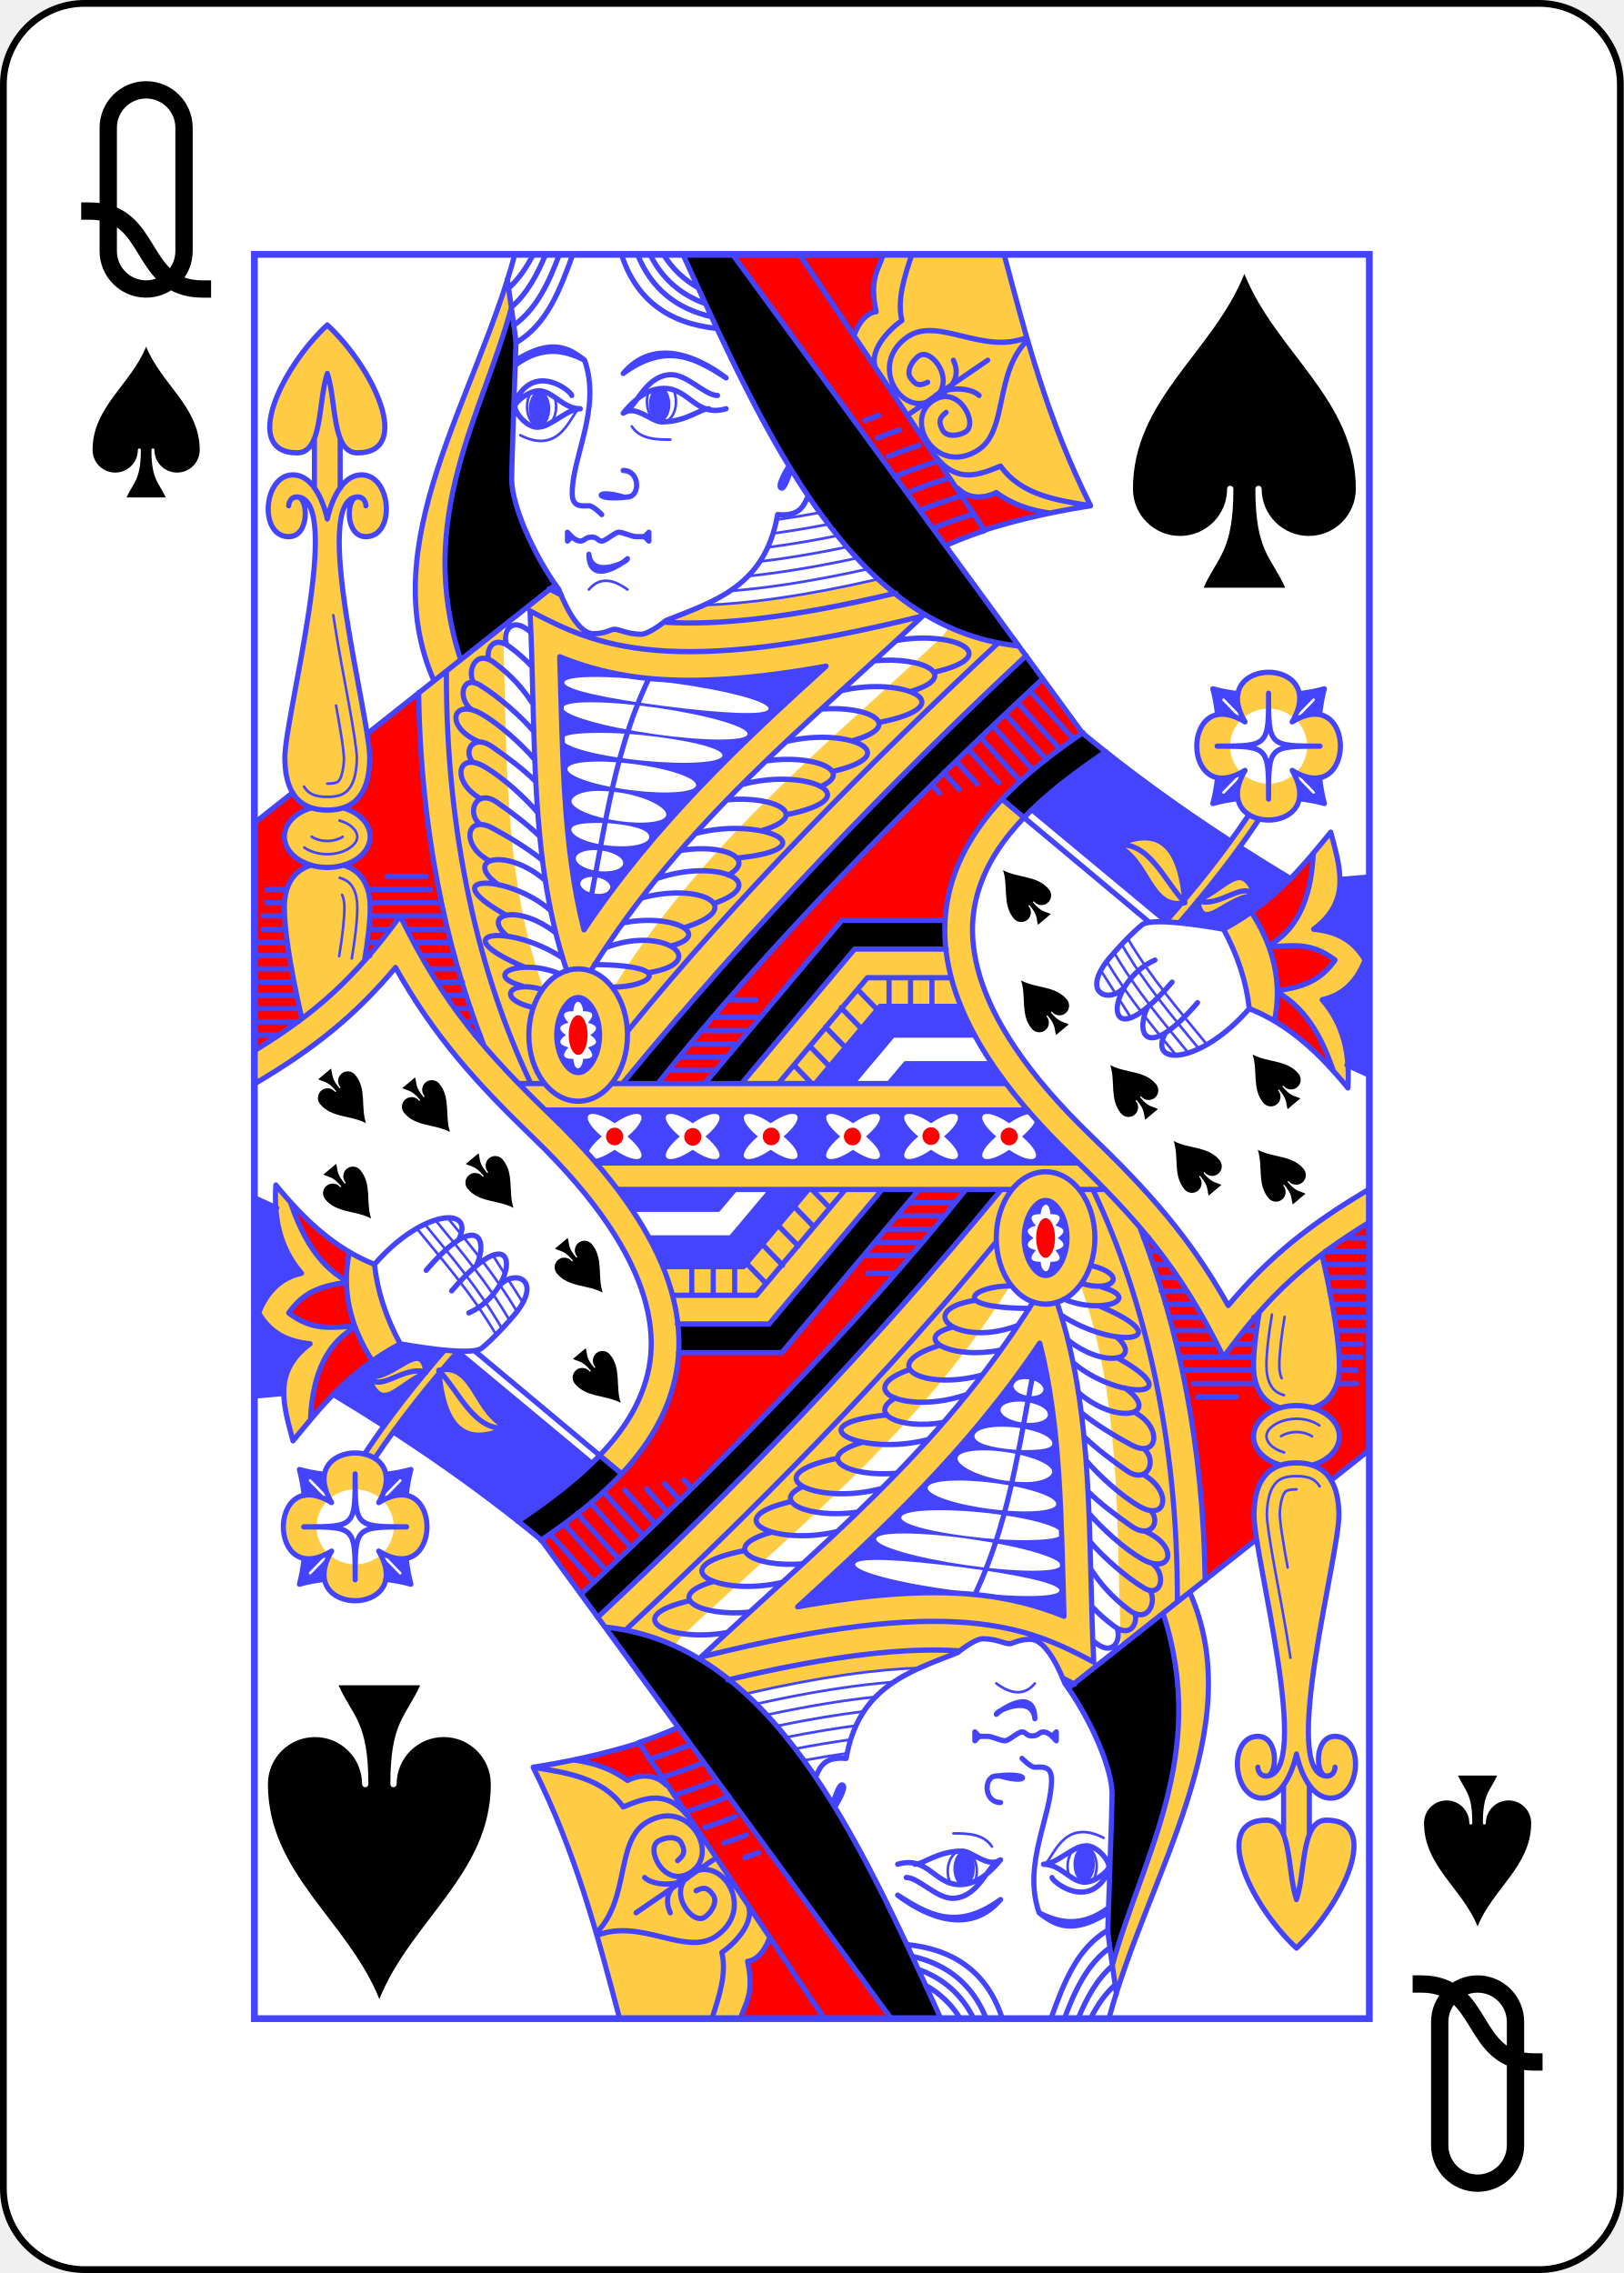
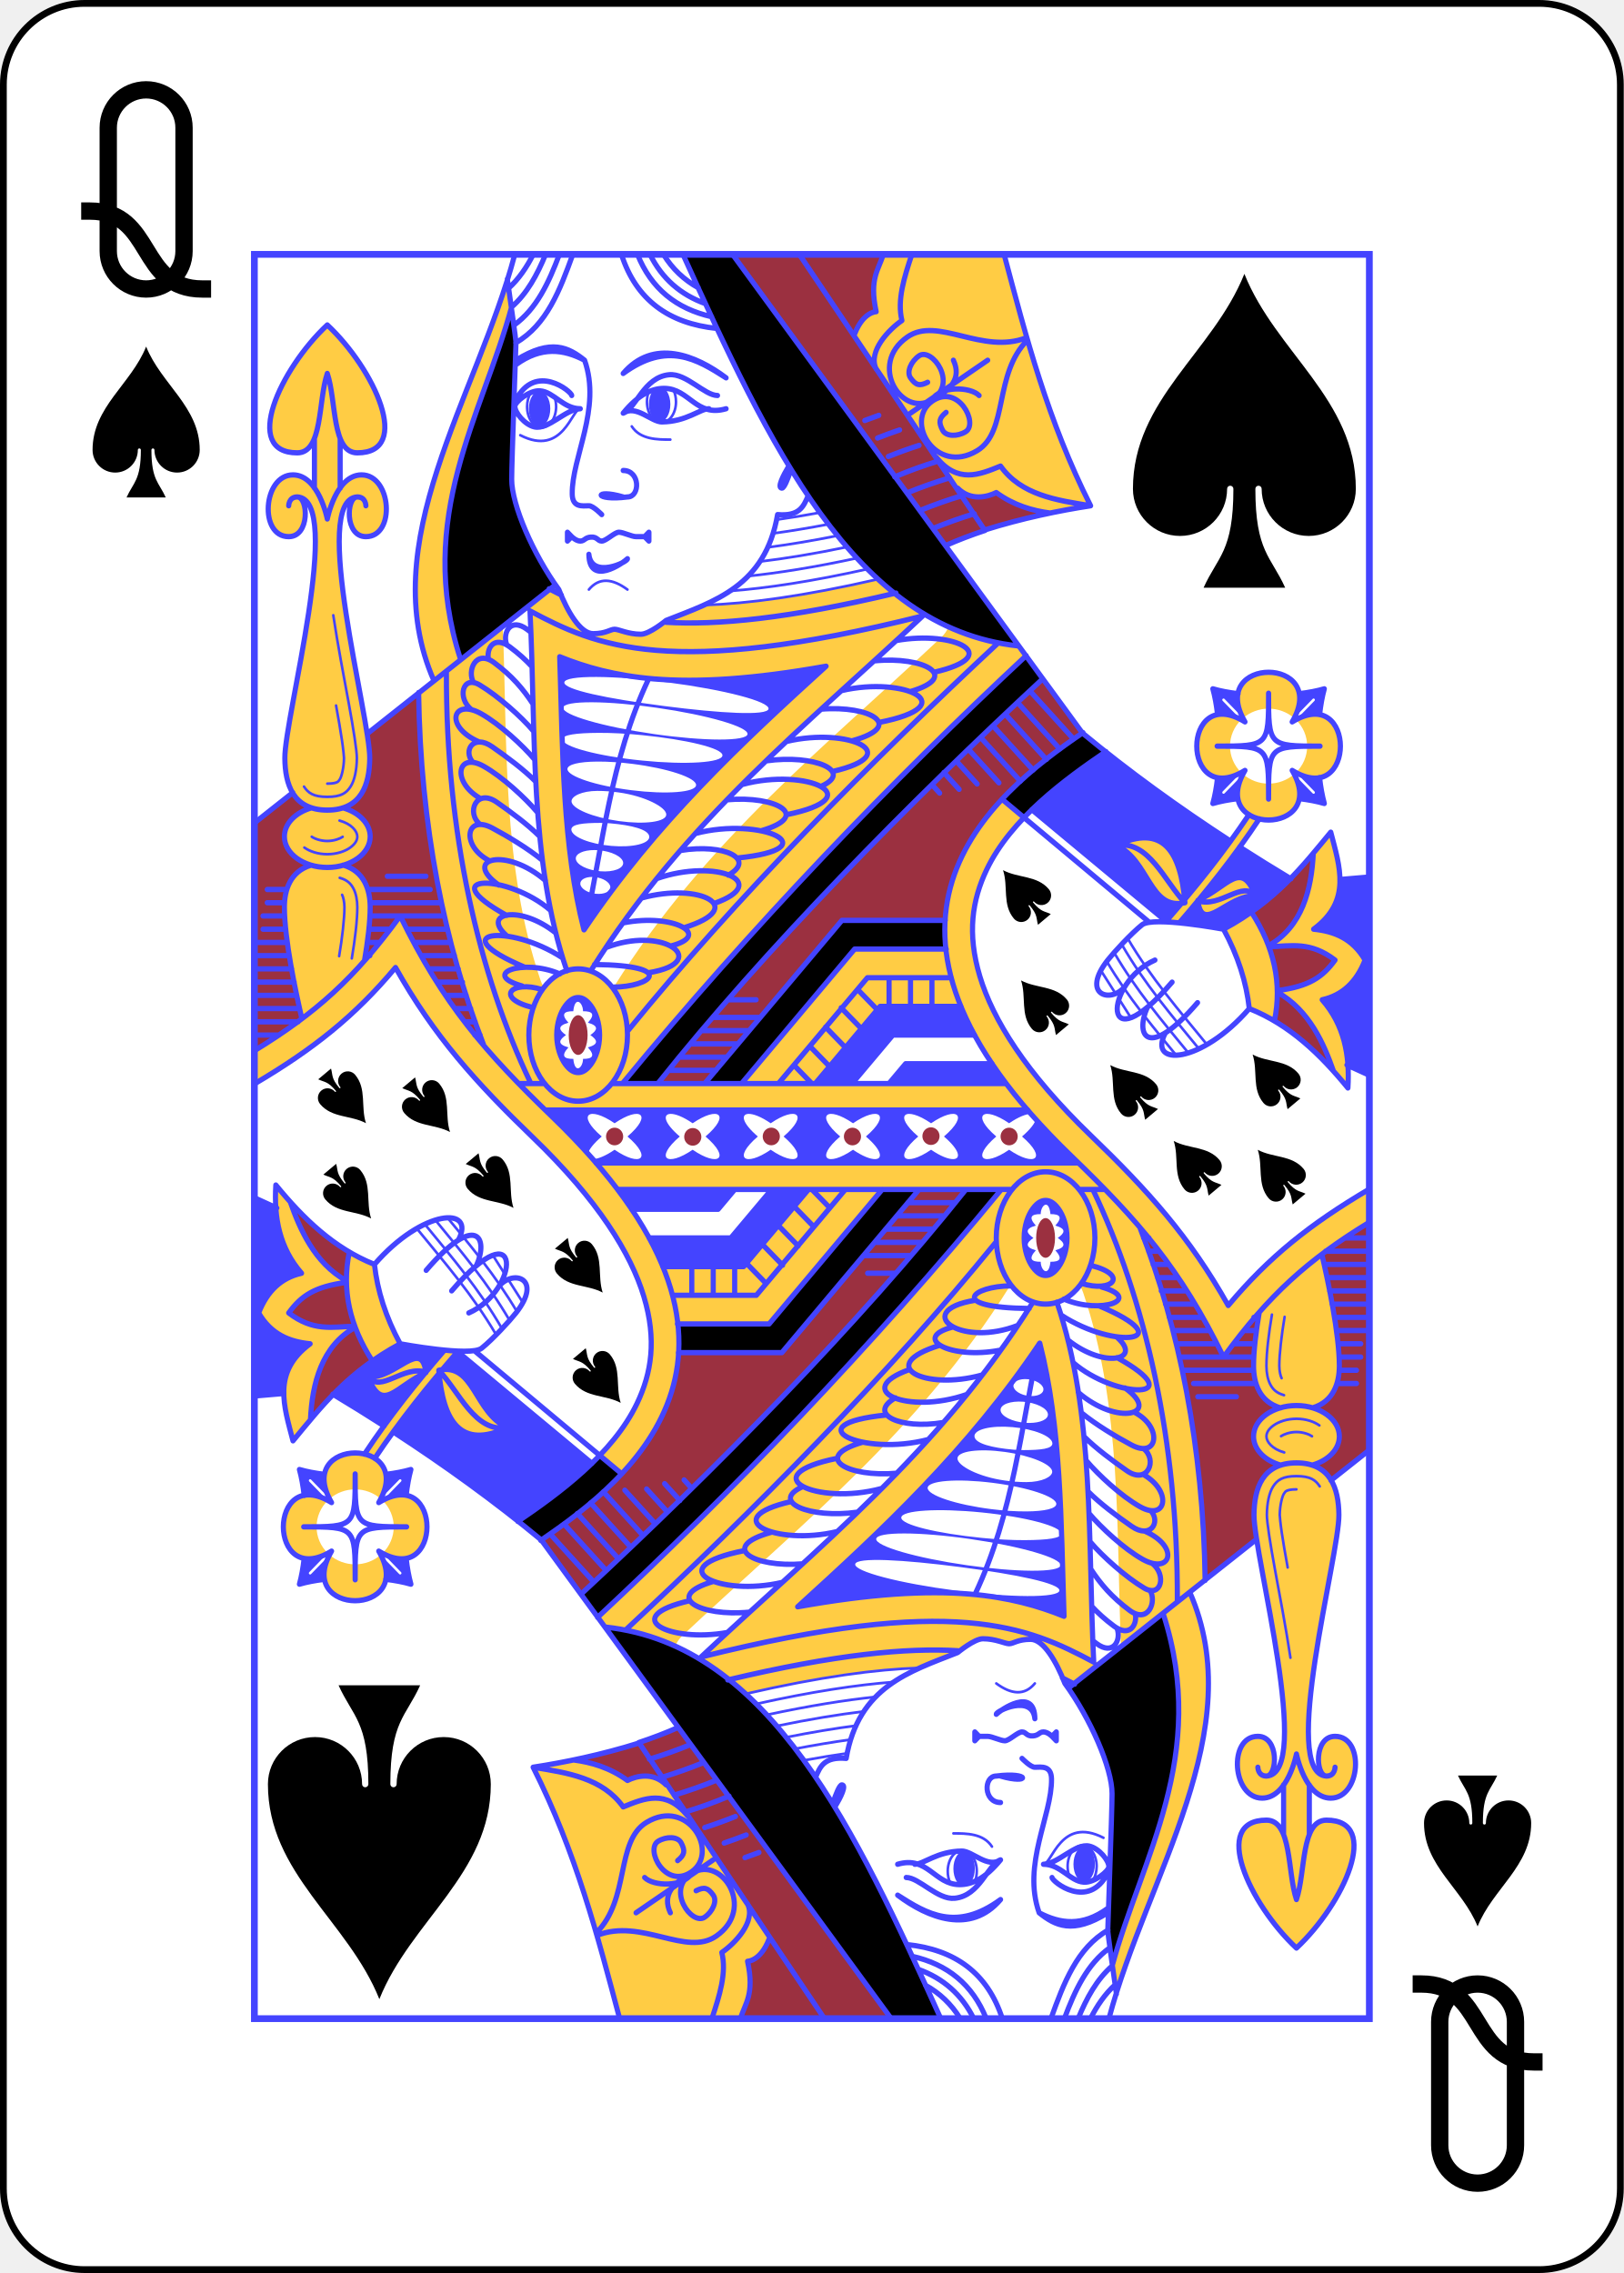
<svg xmlns="http://www.w3.org/2000/svg" xmlns:xlink="http://www.w3.org/1999/xlink" class="card" face="QS" height="3.5in" preserveAspectRatio="none" viewBox="-120 -168 240 336" width="2.5in">
  <defs>
    <symbol id="VSQ" viewBox="-500 -500 1000 1000" preserveAspectRatio="xMinYMid">
      <path d="M-260 100C40 100 -40 460 260 460M-175 0L-175 -285A175 175 0 0 1 175 -285L175 285A175 175 0 0 1 -175 285Z" stroke="black" stroke-width="80" stroke-linecap="square" stroke-miterlimit="1.5" fill="none" />
    </symbol>
    <symbol id="SSQ" viewBox="-600 -600 1200 1200" preserveAspectRatio="xMinYMid">
      <path d="M0 -500C100 -250 355 -100 355 185A150 150 0 0 1 55 185A10 10 0 0 0 35 185C35 385 85 400 130 500L-130 500C-85 400 -35 385 -35 185A10 10 0 0 0 -55 185A150 150 0 0 1 -355 185C-355 -100 -100 -250 0 -500Z" fill="black" />
    </symbol>
    <symbol id="SQ6" preserveAspectRatio="none" viewBox="0 0 1300 2000">
      <path stroke="#44F" stroke-linecap="round" stroke-linejoin="round" stroke-width="3" fill="none" d="M986.603,811.202l17.525,26.837m3.576,5.477 14.288,21.88M993.49,800.868c12.595,20.813 26.365,39.794 40.672,57.94m3.681,4.637c6.057,7.579 12.2,15.026 18.38,22.414m3.579,4.268c4.936,5.872 9.889,11.716 14.837,17.57M1002.289,791.277c25.655,42.892 56.331,77.957 86.527,113.771M1011.321,782.244c26.598,44.899 58.724,81.183 90.152,118.553M1018.211,775.405C1045.438,820.52 1078.197,857.015 1110,895M91.99,409.09c5.346,34.4 12.365,69.897 17.979,99.543 5.614,29.646 9.608,54.847 9.523,62.492 -0.145,13.187 -2.604,25.095 -7.352,32.221C107.393,610.471 101.334,615 85,615 68.666,615 62.607,610.471 57.859,603.346M95.23,511.424c2.783,14.698 5.162,28.283 6.813,38.99 1.65,10.708 2.461,19.517 2.449,20.547 -0.126,11.422 -3.037,21.371 -4.834,24.068 -1.554,2.333 -1.961,2.671 -3.316,3.332C94.986,599.022 91.781,600 85,600M99.244,641.859C113.484,645.758 120,654.053 120,660c0,3.875 -2.134,8.183 -8.246,12.461C105.642,676.739 95.97,680 85,680 74.03,680 64.358,676.739 58.246,672.461M99.477,706.764c8.836,2.486 12.848,6.436 15.93,11.998C118.488,724.324 120,732.046 120,740c0,15.201 -2.706,36.775 -6.41,58.111M102.949,660.283C99.903,662.338 92.86,665 85,665c-7.997,0 -15.198,-2.76 -18.152,-4.828M102.285,726.031C103.523,728.265 105,733.947 105,740c0,13.42 -2.566,34.674 -6.189,55.545M726.76,368.279C639.854,387.672 574.693,396.008 524.839,397.575M715.613,356.589C649.941,370.779 597.123,378.462 554.168,381.631M703.039,344.259c-49.768,10.383 -91.885,16.912 -127.756,20.523M690.788,331.769c-38.303,7.698 -71.908,13.042 -101.508,16.491M680.138,318.872c-30.036,5.827 -57.089,10.165 -81.515,13.253M670.205,305.766c-23.347,4.37 -44.834,7.816 -64.642,10.458M659.573,292.715c-18.048,3.239 -34.946,5.91 -50.783,8.073M390,380c11.945,-13.956 27.221,-12.698 45,0M440,195c10,15 30,15 45,15M310,205c50,25 60,-30 70,-30M350.02,162.055c1.143,3.178 1.786,6.766 1.786,10.564 0,13.036 -7.581,23.604 -16.933,23.604 -9.352,0 -16.933,-10.568 -16.933,-23.604 0,-5.798 1.5,-11.108 3.988,-15.217M488.558,153.607c1.908,3.82 3.026,8.463 3.026,13.47 0,13.036 -7.581,23.604 -16.933,23.604 -9.352,0 -16.933,-10.568 -16.933,-23.604 0,-4.033 0.725,-7.829 2.004,-11.149" />
      <use xlink:href="#SSQ" height="90" width="90" transform="translate(1188,935)scale(1,0.972)rotate(-40)translate(-45,-45)" />
      <use xlink:href="#SSQ" height="90" width="90" transform="translate(1194,1043)scale(1,0.972)rotate(-40)translate(-45,-45)" />
      <use xlink:href="#SSQ" height="90" width="90" transform="translate(1096,1033)scale(1,0.972)rotate(-40)translate(-45,-45)" />
      <use xlink:href="#SSQ" height="90" width="90" transform="translate(1022,947)scale(1,0.972)rotate(-40)translate(-45,-45)" />
      <use xlink:href="#SSQ" height="90" width="90" transform="translate(918,851)scale(1,0.972)rotate(-40)translate(-45,-45)" />
      <use xlink:href="#SSQ" height="90" width="90" transform="translate(897,726)scale(1,0.972)rotate(-40)translate(-45,-45)" />
    </symbol>
    <symbol id="SQ5" preserveAspectRatio="none" viewBox="0 0 1300 2000">
      <path stroke="#44F" stroke-linecap="round" stroke-linejoin="round" stroke-width="6" fill="none" d="M435,885A57.5,75 0 0 1 377.5,960 57.5,75 0 0 1 320,885 57.5,75 0 0 1 377.5,810 57.5,75 0 0 1 435,885v0M417.077,940H876.026M308.271,940h28.757M339.491,970H901.478M131.845,543.196 351.035,374.589M6.9310566e-5,644.615 44.832,610.129M1138.166,665.182C1077.993,627.183 1020.125,586.553 965.296,542.458M1208.58,707.907c-20.188,-11.785 -40.16,-23.815 -59.891,-36.121M557.518,-3.5577172e-4 965.446,542.578M1299.729,1059.765c-68.477,39.278 -116.733,76.573 -164.284,131.813 -44.949,-77.848 -93.918,-130.607 -160.209,-192.689 -76.06,-71.231 -114.274,-131.591 -129.371,-180.426 -15.097,-48.834 -8.908,-86.603 7.949,-120.969 28.317,-57.727 91.513,-102.355 139.07,-133.864M499.685,0.037C598.837,212.453 698.514,423.778 890.342,443.851M364.365,812.312C320.077,685.414 328.509,542.63 321.336,404.177c76.717,39.852 163.357,77.441 457.882,5.761C644.587,533.127 501.693,642.054 392.457,811.847M355.977,456.125c29.63,11.748 64.921,21.562 110.043,25.154 51.306,4.084 115.563,0.486 200.578,-14.406 -98.578,87.128 -198.392,177.482 -282.246,298.861 -24.965,-94.927 -24.797,-201.063 -28.375,-309.609v0M867.343,440.406C719.63,574.076 560.439,730.575 436.094,879.438M223.892,472.869c-0.823,183.169 37.986,343.482 98.116,466.271M191.498,496.713c2.086,150.922 30.405,286.392 75.553,398.739M429.507,939.468C578.783,763.04 746.552,593.77 899.911,454.841M470.355,940.012C595.553,787.076 764.145,621.017 918.956,481.379M525,940 685,755h120.419M567.926,940.05 699.861,787.5h106.789M611.465,939.39 714.723,820h97.264M654.392,939.439 729.584,852.5h93.897M697.397,939.399 744.445,885h95.046M740.075,939.736 759.307,917.5H860M906.392,629.423 1063.785,756.677M871.924,617.813 1043.244,757.011M459.619,481.348C414.869,573.513 406.452,669.627 385,765M303.656,-0.002C259.093,162.789 138.614,327.078 209.423,483.473M240.1,458.28C187.085,297.86 265.541,182.854 300.096,58.96M805.811,330.134c14.888,-6.445 30.422,-12.16 46.149,-17.214M0.097,902.739C71.866,860.067 117.037,820.617 170,750c50,100 99.857,155.164 176.979,227.389 281.561,263.684 94.151,409.611 -13.084,480.469M377.5,842.5c4.423,0 9.318,2.003 14.867,9.24C397.916,858.978 402.5,871.022 402.5,885c0,13.978 -4.584,26.022 -10.133,33.26C386.818,925.497 381.923,927.5 377.5,927.5c-4.423,0 -9.318,-2.003 -14.867,-9.24C357.084,911.022 352.5,898.978 352.5,885c0,-13.978 4.584,-26.022 10.133,-33.26C368.182,844.503 373.077,842.5 377.5,842.5v0M1130,765c16.819,30.213 26.654,60.208 30,90 47.231,18.324 82.887,51.837 115,90 2.342,-37.044 -4.297,-71.387 -30,-100 23.35,-4.999 40.003,-20.019 50,-45 -14.528,-24.402 -35.976,-32.699 -60,-35 44.875,-32.167 30.267,-71.339 20,-110 -32.963,38.744 -63.867,77.98 -125,110v0M1300,705.833l-34.324,2.86M1300,930.555l-26.171,-11.632M1192.727,836.426c37.699,20.42 54.567,59.519 65.28,89.01M1182.969,784.923c26.555,-0.869 48.454,-6.172 77.031,15.077 -14.637,19.516 -30.136,29.721 -67.201,34.643M1234.629,679.158c-1.994,40.389 -12.783,83.276 -52.204,104.577M1162.343,745.425c26.538,39.875 36.074,80.877 26.979,123.434M1130,765c0,0 -82.168,-15 -95,-5 -12.832,10 -32.969,31.307 -40,40 -31.97,39.527 3.645,49.729 20,30M1050,800c-59.312,25.45 -64.226,120.615 20,25M1041.193,853.529c-14.944,32.294 0.758,60.301 58.5,-5.248M1062.185,882.591C1040.994,921.292 1103.755,918.144 1160,855M1063.252,755.8c33.572,-37.624 66.287,-76.827 96.446,-120.735M1078.458,757.687c32.493,-36.683 64.095,-75.006 93.255,-117.826M1085,735c-4.952,-58.002 -25.404,-90.068 -80,-65 38.526,16.691 38.617,74.158 80,65v0M1005,670c37.807,-6.254 56.14,40.797 80,65M1100,732.332c35,-15 50.673,-47.071 67.282,-5 -32.282,-2.084 -62.282,45 -67.282,5v0M1100.066,732.845c26.326,8.267 52.462,-23.905 67.216,-5.514M1155,585C1080,630 1080,485 1155,530c-45,-75 100,-75 55,0 75,-45 75,100 10e-5,55 45,75 -100,75 -55,10e-6v0M1242.5,557.5c-60,0 -60,0 -60,-60 0,60 0,60 -60,60 60,0 60,0 60,60 0,-60 0,-60 60,-60v0M1122.974,521.343c-1.248,-10.594 -3.073,-20.44 -5.474,-28.843 8.577,2.45 18.654,4.3 29.498,5.55M1146.755,616.978c-10.751,1.249 -20.742,3.09 -29.255,5.522 2.422,-8.479 4.258,-18.424 5.507,-29.126M1241.948,592.986c1.25,10.85 3.1,20.933 5.552,29.514 -8.414,-2.404 -18.273,-4.23 -28.883,-5.478M1218.576,497.983c10.625,-1.248 20.499,-3.076 28.924,-5.483 -2.415,8.453 -4.247,18.364 -5.495,29.029M357.959,386.261c-4.785,-2.306 -9.524,-4.688 -14.283,-7.126M748.069,383.939C622.451,413.088 538.889,420.538 479.792,417.078M355.99,456.129c29.627,11.745 64.914,21.559 110.029,25.15 51.303,4.084 115.556,0.486 200.564,-14.404C568.012,554 468.16,644.256 384.25,765.713 359.238,670.907 359.539,564.676 355.99,456.129v0M85,135c10.787,31.13 5,90 35,90 65,0 20,-95 -35,-145 -55,50 -100,145 -35,145 30,0 24.213,-58.87 35,-90v0M40,285c0,0 0,-10 10,-10 12.881,0 15,45 -10,45 -35,0 -30,-70 5,-70 30,0 40,50 40,50 0,0 10,-50 40,-50 35,0 40,70 5,70 -25,0 -22.881,-45 -10,-45 10,0 10,10 10,10M120,275c-55,2.668 15,250 14.491,296.289C134.168,600.673 125,630 85,630 45,630 35.832,600.673 35.509,571.289 35,525 105,277.668 50,275M70,264.984V208.333M100,265.189V208.744M103.206,627.393C121.818,632.488 135,645.167 135,660c0,19.33 -22.386,35 -50,35 -27.614,0 -50,-15.67 -50,-35 0,-14.83 13.177,-27.506 31.782,-32.604M65.931,692.476C41.675,699.577 35,720.74 35,740c0,36.244 13.136,96.133 20.364,126.343M128.369,800.677C132.147,778.914 135,756.89 135,740c0,-19.399 -6.772,-40.731 -31.462,-47.677M256.892,885h6.386M1.1417102e-4,885 28.737,885M245.572,870h11.901M2.5229169e-5,870 51.088,870M233.67,855h18.578M4.1609595e-5,855 52.54,855M222.93,840h24.093M7.6084636e-5,840 49.347,840M212.771,825h29.898M4.2336546e-5,825 46.444,825M203.192,810h34.543M4.0905762e-6,810 43.541,810M194.483,795h38.897M129.462,795h5.225M-3.8457096e-5,795 40.638,795M186.065,780h42.961M131.784,780h14.514M-3.1733115e-5,780 38.316,780M178.228,765h46.734M133.816,765h24.673M10,765H36.284M134.687,750h86.502M10,750H34.543M134.977,735h83.018M15,735H35.123M132.655,720H205M15,720H37.845M155,705h45M325,510c-11.823,-17.571 -24.455,-31.947 -45.421,-47.163 -21.678,-15.732 -32.015,9.636 -23.863,22.705M325,540c-13.684,-15.717 -40.727,-39.318 -62.257,-51.807 -20.397,-11.832 -26.523,15.099 -9.535,27.995M326.649,572.539c-13.684,-15.717 -40.423,-39.856 -62.257,-51.807 -33.042,-18.086 -43.839,14.159 -2.743,31.807M329.682,632.145c-13.684,-15.717 -40.423,-39.856 -62.257,-51.807 -30.812,-16.866 -37.656,16.866 -5.116,35.807M328.068,597.688c-13.861,-13.59 -33.316,-27.705 -50.773,-39.513 -22.074,-14.931 -34.105,4.474 -22.836,17.226M332.196,659.388c-13.77,-13.233 -32.62,-26.885 -49.583,-38.358 -24.045,-16.263 -36.173,12.272 -19.252,25.316M335.481,686.606C319.244,673.642 295.514,659.744 277.425,650.338c-31.27,-16.261 -36.887,20.479 -3.298,37.121M339.442,709.944C293.812,671.344 241.204,684.642 285,715M345.578,743.858c-49.783,-42.234 -140.14,-42.27 -51.454,5.5M359.154,797.427C296.308,757.356 217.415,767.986 315.257,808.088M356.152,815.716c-43.416,-18.163 -92.791,0.21 -43.971,13.658M335.796,833.551c-36.462,-11.384 -55.926,9.427 -11.424,20.211M323.637,467.387c-7.192,-7.586 -15.51,-14.892 -25.859,-22.401 -17.521,-12.715 -26.719,0.327 -25.123,12.489M322.159,428.227c-1.318,-1.002 -2.67,-2.006 -4.059,-3.014 -19.412,-14.087 -28.607,3.442 -24.227,16.361M351.502,769.347c-41.829,-32.623 -87.13,-22.987 -57.826,2.599M396.51,805.034c97.552,1.04 65.936,25.615 21.194,25.634M410.204,785.716c31.879,-11.92 60.58,-9.172 74.958,-1.629 16.817,8.823 14.04,24.205 -26.164,30.349M430.55,757.732c58.577,-11 103.695,13.949 55.485,26.189M451.623,729.604c67.421,-18.097 125.455,10.742 49.426,33.663M469.152,707.617c69.253,-23.471 135.427,4.475 67.152,28.145M497.035,675.734c50.502,-8.008 88.675,9.666 55.551,28.022M514.063,656.567c77.254,-19.945 157.955,17.262 48.763,27.753M550.915,618.31c57.176,-5.002 100.009,18.027 40.226,35.034M568.891,600.939c75.248,-19.798 151.842,14.609 51.224,34.336M596.84,574.156c55.645,-7.643 102.468,11.747 64.246,28.765M620.738,552.108c71.57,-16.516 140.665,14.62 53.46,34.064M660.734,515.57c57.115,-4.525 99.001,18.874 36.455,35.786M684.387,494.589c73.88,-16.895 144.864,16.899 43.681,36.081M722.796,460.826c57.765,-5.504 101.75,17.66 42.025,34.797M748.431,437.765c68.018,-11.92 127.591,17.439 43.802,36.027M645.552,273.862C640.452,285.479 635.593,297.26 610,295c-14.372,81.302 -73.773,98.388 -130,120 0,0 -19.419,15.646 -29.419,15.646C435.581,430.646 425,425 420,425c-5,0 -10,5 -25,5 -15,0 -30,-25 -40,-50 -30,-40 -55,-96.045 -55,-125 0,-20 5.003,-149.999 5,-155 -0.002,-3.089 -5.728,-42.446 -10.104,-72.074M622.933,240.321C616.616,250.552 609.194,264.742 615,265c2.734,0.121 6.97,-10.378 10.244,-19.906M904.16,494.814l50.564,54.175M889.99,508.204l48.735,52.216M875.348,521.087l48.019,51.449M861.637,534.968l46.154,49.451M847.017,547.875l45.963,49.246M832.833,561.25l35.288,37.809M818.663,574.639l24.026,25.742M803.865,587.356l17.842,19.116M790.064,601.14l8.928,9.566M482.759,925h55.419M495.895,910h55.008M508.21,895h55.829M521.346,880h55.419M534.483,865h55.419M552.956,845H585M790,820v32.5M765,820v32.5M740,820v32.5M703.268,833.268l22.578,22.578M684.089,854.089l23.399,23.399M665.936,875.936l22.783,22.783M648.194,898.194l22.578,22.578M629.22,919.22l20.731,20.731M791.296,310.755c15.63,-6.297 31.834,-11.835 48.115,-16.69M776.157,290.351c15.845,-6.355 32.273,-11.933 48.765,-16.813M760.822,270.486c16.181,-6.504 32.973,-12.196 49.824,-17.161M746.548,252.229c16.426,-6.796 33.542,-12.736 50.759,-17.91M739.121,229.174c11.718,-4.608 23.734,-8.797 35.842,-12.6M726.547,208.228c8.464,-3.276 17.075,-6.335 25.756,-9.191M711.686,188.339c5.395,-2.008 10.857,-3.949 16.37,-5.825M900.409,94.432C848.546,114.254 796.728,69.77 761.432,93.622 715,125 755,185 789.335,165.189 821.135,146.84 790,105 775,115c-9.303,6.202 -14.888,18.309 -10,25 6.18,8.459 10.489,9.628 20,5M901.467,97.133C861.761,135.456 879.347,201.012 842.741,222.521 794.423,250.91 757.503,188.968 790.171,166.514c30.256,-20.796 54.606,25.324 39.12,34.554 -9.604,5.724 -22.937,5.55 -26.869,-1.743 -4.972,-9.221 -4.172,-13.613 4.102,-20.203M765,180l90,-60M845,160c-10,-10 -45.467,-11.357 -55,5 22.008,-11.038 34.763,-24.757 25,-45M795,230c25,30 50,20 75,10 24.055,32.765 64.661,38.666 105,45M725,130C715,110 740,85 755,75 749.149,51.949 757.707,26.01 766.594,0.005M700,90c10,-25 25,-25 25,-25 -8.483,-38.172 3.289,-47.867 8.187,-64.931M427.964,0.018C445.065,51.748 483.313,78.4 539.319,83.994M446.671,0.044C462.631,38.844 492.036,61.7 533.14,70.683M461.245,0.016C475.225,27.447 496.929,45.719 525.584,55.748M476.996,0.108C487.38,16.454 500.998,28.964 517.636,37.894M371.264,0.044C356.344,40.197 340.918,80.075 304.697,100.286M355.609,0.044C343.343,31.804 329.139,61.846 302.671,80.299M339.571,0.021C329.734,23.196 317.891,44.53 299.715,59.884M325.157,0.084C317.465,14.722 308.277,27.965 296.268,38.544M305,120c41.102,-25.066 61.561,-14.287 80,0 20,55 -15,110 -14.419,151.676 0.216,15.477 11.727,13.449 19.419,13.324 4.999,-0.081 15,10 15,10M305,125c29.586,-20.976 55.476,-17.507 80,-5M430,245c20,0 20,30 5,30 -40,5 -40,-10 -5,0M365,315v10l5,-5 -5,-5v0M455,320l5,-5v10l-5,-5v0M370,320c0,0 5,5 10,5 5,0 5.244,-4.01 12.322,-4.485C400,320 400,325 405,325c5,0 15,-10 20,-10 5,0 15,5 20,5h10M390,340c3.07,28.452 45.614,8.689 45,5 -5,5 -44.772,31.851 -45,-5v0M430,135c51.536,-36.719 85.865,-16.182 120,5 -35.405,-25.982 -85,-45 -120,-5v0M540,160C525,160 503.53,134.615 483.614,136.451 453.799,139.2 445,175 430,180 447.935,158.592 463.794,151.781 478.07,151.935 507.274,152.251 515,185 550,175M430,180c15,-10 32.809,10.043 45.174,9.945C504.082,189.717 519.494,175 530,175M380,175c-20,0 -30.874,-19.165 -47.032,-20.29 -12.341,-0.86 -29.195,12.612 -29.195,17.612 0,7.071 11.237,20.708 22.743,23.258C342.908,199.214 362.812,175.349 380,175v0M305,165c22.643,-42.75 64.953,-9.492 65,-5M820,265c15,15 35,10 45,5 20.519,14.656 42.757,20.72 62.683,23.229M851.867 312.337C895.106 299.118 938.831 290.348 975 285C924.901 188.223 899.901 94.153 874.117 -0.002 M851.867,312.337C895.106,299.118 938.831,290.348 975,285 924.901,188.223 899.901,94.153 874.117,-0.002M851.013,311.998 635.367,-2.4089679e-4M927.653,293.265C907.757,290.72 885.519,284.656 865,270c-10,5 -30,10 -45,-5" />
    </symbol>
    <symbol id="SQ4" preserveAspectRatio="none" viewBox="0 0 1300 2000">
      <path fill="black" d="M499.674,0C598.831,212.426 698.516,423.784 891.078,444.248L557.508,0ZM299.898,59.855C265.541,182.854 187.085,297.86 240.1,458.279L349.875,372.945C322.205,333.641 300,282.29 300,255c0,-20 5.003,-149.999 5,-155 -10e-4,-2.004 -2.411,-19.274 -5.102,-40.145zM899.91,454.842C746.551,593.77 578.784,763.041 429.508,939.469l40.848,0.543C595.553,787.076 764.144,621.017 918.955,481.379Zm65.791,87.457c-28.872,19.187 -64.125,44.128 -93.979,75.523l25.551,20.043c30.23,-29.844 65.96,-54.59 95.6,-73.979 -9.281,-6.879 -18.471,-14.107 -27.172,-21.588zM685,755 525.102,939.883 570,940 699.861,787.5H806.65L805,755Z" />
    </symbol>
    <symbol id="SQ3" preserveAspectRatio="none" viewBox="0 0 1300 2000">
      <path fill="#44F" d="M472.5,150a12.5,20 0 0 0 -12.5,20 12.5,20 0 0 0 12.5,20 12.5,20 0 0 0 12.5,-20 12.5,20 0 0 0 -12.5,-20zm-140,5a12.5,20 0 0 0 -12.5,20 12.5,20 0 0 0 12.5,20 12.5,20 0 0 0 12.5,-20 12.5,20 0 0 0 -12.5,-20zm23.49,301.129c3.549,108.548 3.248,214.779 28.26,309.584 83.91,-121.457 183.762,-211.713 282.334,-298.838 -85.008,14.89 -149.262,18.489 -200.564,14.404 -45.115,-3.592 -80.402,-13.405 -110.029,-25.15zm42.926,22.922c22.576,0.103 52.528,2.344 83.498,6.246 65.746,8.284 118.153,21.659 117.055,29.873 -1.098,8.214 -56.309,5.079 -122.053,-3.205 -65.739,-8.284 -117.118,-18.579 -116.027,-26.793 0.534,-4.02 14.072,-6.229 37.527,-6.121zM1117.5,492.5c2.401,8.404 4.227,18.249 5.475,28.844v0.361c7.388,-1.364 16.465,0.084 27.232,5.623l-21.267,-21.268a1.5,1.5 0 0 1 1.045,-2.576 1.5,1.5 0 0 1 1.076,0.455l21.268,21.268c-5.529,-10.748 -6.981,-19.813 -5.629,-27.193 -10.729,-1.249 -20.702,-3.086 -29.199,-5.514zm130,0c-8.425,2.407 -18.299,4.234 -28.924,5.482h-0.279c1.361,7.386 -0.087,16.461 -5.623,27.223l21.266,-21.266a1.5,1.5 0 0 1 1.031,-0.453 1.5,1.5 0 0 1 1.09,2.574l-21.267,21.268c10.757,-5.534 19.827,-6.984 27.211,-5.627v-0.172c1.249,-10.665 3.081,-20.576 5.496,-29.029zm-853.6,15.258c20.384,0.103 47.429,2.344 75.393,6.246 59.364,8.284 106.684,21.659 105.691,29.873 -0.993,8.214 -49.917,8.157 -109.277,-0.127 -59.364,-8.284 -106.684,-21.659 -105.691,-29.873 0.486,-4.019 12.709,-6.227 33.885,-6.119zm7.695,34.68c15.094,-0.075 32.615,0.814 50.479,2.562 51.501,5.041 94.008,14.752 93.676,23.004 -0.329,8.252 -42.347,10.855 -93.85,5.814C400.399,568.778 358.918,558.002 359.25,549.75c0.203,-5.087 15.52,-7.179 42.346,-7.312zm590.814,21.094c-26.288,17.831 -58.004,39.716 -85.844,65.822L1063.252,755.799c5.929,-6.645 11.831,-13.341 17.697,-20.102C1043.571,740.317 1042.225,686.128 1005,670c53.451,-24.542 74.165,5.695 79.658,61.402 18.288,-21.222 36.203,-43.132 53.461,-66.25 -50.496,-31.89 -99.368,-65.632 -145.709,-101.621zm92.248,167.871c-1.235,1.434 -2.47,2.867 -3.709,4.295 1.306,-0.161 2.653,-0.388 4.051,-0.697 -0.104,-1.216 -0.224,-2.404 -0.342,-3.598zm-21.406,24.396 1.324,1.023C1092.824,758.22 1130,765 1130,765c33.235,-17.408 57.528,-36.95 78.082,-57.385 -19.956,-11.655 -39.702,-23.553 -59.211,-35.719 -15.553,20.888 -31.646,40.782 -48.066,60.072 34.429,-15.142 49.998,-46.38 66.478,-4.637 -32.143,-2.075 -62.02,44.581 -67.213,5.5 -7.149,8.386 -14.356,16.663 -21.611,24.854zM399.885,574.988c12.139,-0.075 26.23,0.814 40.598,2.562 41.421,5.041 74.783,15.817 74.516,24.068 -0.265,8.252 -34.059,10.855 -75.48,5.814 -41.421,-5.041 -74.783,-15.817 -74.516,-24.068 0.164,-5.087 13.308,-8.243 34.883,-8.377zm814.908,12.684 21.267,21.268a1.5,1.5 0 1 1 -2.121,2.121l-21.266,-21.266c5.537,10.764 6.984,19.84 5.621,27.227h0.322c10.609,1.248 20.468,3.074 28.883,5.479 -2.428,-8.497 -4.263,-18.47 -5.512,-29.199 -7.381,1.352 -16.447,-0.099 -27.195,-5.629zm-64.588,0.002c-10.75,5.53 -19.816,6.98 -27.197,5.627v0.072c-1.249,10.702 -3.085,20.648 -5.508,29.127 8.498,-2.428 18.47,-4.265 29.199,-5.514 -1.352,-7.38 0.1,-16.446 5.629,-27.193l-21.268,21.268a1.5,1.5 0 1 1 -2.121,-2.121zM399.951,608.221c7.756,-0.014 16.339,0.596 25.049,1.779 30.51,4.147 55.198,16.746 55.244,25 0.049,8.255 -24.648,11.585 -55.16,7.438 -30.51,-4.147 -55.282,-14.199 -55.328,-22.453 -0.032,-5.623 11.687,-11.731 30.195,-11.764zm2.941,36.283c3.928,-0.016 8.001,0.151 12.107,0.496 25.086,2.107 44.778,7.028 45.422,14.979 0.643,7.95 -19.171,12.686 -44.256,10.578 -25.086,-2.107 -45.944,-10.261 -46.588,-18.211 -0.523,-6.467 13.793,-7.764 33.314,-7.842zm-6.371,30.781c1.538,10e-4 3.102,0.061 4.674,0.18 15.244,1.152 28.128,7.433 28.779,14.027 0.652,6.595 -11.178,11.008 -26.422,9.855 -15.244,-1.152 -28.128,-7.433 -28.779,-14.027 -0.573,-5.812 8.608,-10.048 21.748,-10.035zm-2.721,30.471c0.975,0.002 1.966,0.05 2.963,0.145 9.661,0.914 17.828,5.899 18.242,11.133 0.413,5.235 -7.086,8.737 -16.748,7.822 -9.661,-0.914 -17.828,-5.899 -18.242,-11.133 -0.364,-4.614 5.455,-7.977 13.785,-7.967zm906.199,0.078 -34.277,2.855c0.225,20.003 -6.783,39.153 -30.719,56.311 24.024,2.301 45.472,10.598 60,35 -9.997,24.981 -26.65,40.001 -50,45 19.682,21.91 28.177,47.183 30.029,74.453l0.01,0.008 24.957,11.094zm-167.266,64.205c0.237,0.446 0.471,0.893 0.705,1.34 -0.234,-0.446 -0.468,-0.893 -0.705,-1.34zm3.041,5.883c0.083,0.166 0.171,0.332 0.254,0.498 -0.083,-0.166 -0.171,-0.332 -0.254,-0.498zm2.676,5.484c0.215,0.453 0.425,0.905 0.637,1.357 -0.212,-0.452 -0.422,-0.905 -0.637,-1.357zm2.455,5.324c0.179,0.4 0.364,0.801 0.541,1.201 -0.177,-0.4 -0.361,-0.801 -0.541,-1.201zm2.596,5.984c0.21,0.502 0.413,1.004 0.619,1.506 -0.206,-0.502 -0.409,-1.004 -0.619,-1.506zm2.07,5.117c0.198,0.503 0.4,1.005 0.594,1.508 -0.194,-0.503 -0.396,-1.005 -0.594,-1.508zm2.342,6.188c0.192,0.531 0.376,1.061 0.564,1.592 -0.188,-0.531 -0.372,-1.061 -0.564,-1.592zm1.732,4.965c0.204,0.605 0.411,1.21 0.609,1.814 -0.199,-0.605 -0.405,-1.21 -0.609,-1.814zm2.027,6.266c0.185,0.602 0.358,1.203 0.537,1.805 -0.179,-0.601 -0.352,-1.203 -0.537,-1.805zm1.469,5.01c0.18,0.638 0.359,1.276 0.533,1.914 -0.174,-0.638 -0.353,-1.276 -0.533,-1.914zM377.5,842.5c-4.423,0 -9.318,2.003 -14.867,9.24C357.084,858.978 352.5,871.022 352.5,885c0,13.978 4.584,26.022 10.133,33.26 5.549,7.238 10.444,9.24 14.867,9.24 4.423,0 9.318,-2.003 14.867,-9.24C397.916,911.022 402.5,898.978 402.5,885c0,-13.978 -4.584,-26.022 -10.133,-33.26C386.818,844.503 381.923,842.5 377.5,842.5Zm-0.273,4.795c2.956,0.088 5.949,5.08 5.949,10.705 10.931,-0.111 14.677,3.311 5.676,13 13.697,3.744 10.645,8.7 2.838,14 7.808,5.3 10.86,10.256 -2.838,14 9.002,9.689 5.255,13.111 -5.676,13 0,10 -9.46,18 -11.352,0 -10.931,0.111 -14.677,-3.311 -5.676,-13 -13.697,-3.744 -10.645,-8.7 -2.838,-14 -7.808,-5.3 -10.86,-10.256 2.838,-14 -9.002,-9.689 -5.255,-13.111 5.676,-13 0.828,-7.875 3.103,-10.773 5.402,-10.705zm352.357,5.205 -75.191,86.939 43.004,-0.041L744.445,885H840l-15,-32.5zm29.723,65 -19.23,22.236L876.25,939.955 860,917.5Zm-104.135,52.42 -315.76,0.18c2.44,2.479 4.988,4.874 7.566,7.289 15.37,14.394 29.321,28.433 41.91,42.127 1.07,-4.444 6.05,-11.131 16.111,-19.516 -30,-25 -15,-35 15,-15 30,-20 45,-10 15,15 30,25 15,35 -15,15 -11.069,7.379 -20.085,10.664 -25.562,10.629 1.311,1.463 2.628,2.926 3.906,4.381l256.418,-0.133zm-170.012,4.445C490.609,974.219 499.75,977.5 511,985c30,-20 45,-10 15,15 30,25 15,35 -15,15 -30,20 -45,10 -15,-15 -18.75,-15.625 -19.922,-25.391 -10.84,-25.635zm91,0C581.609,974.219 590.75,977.5 602,985c30,-20 45,-10 15,15 30,25 15,35 -15,15 -30,20 -45,10 -15,-15 -18.75,-15.625 -19.922,-25.391 -10.84,-25.635z" />
    </symbol>
    <symbol id="SQ2" preserveAspectRatio="none" viewBox="0 0 1300 2000">
-       <path fill="red" d="M557.518,0 805.967,330.457 851.014,311.998 635.367,0Zm78.021,0 63.766,90.75C710,65 725,65 725,65 716.507,26.779 728.315,17.104 733.201,0ZM820,265 851.867,312.338C877.508,304.499 903.32,298.225 927.654,293.266 907.758,290.721 885.519,284.656 865,270c-10,5 -30,10 -45,-5zm99.127,216.287C764.145,621.016 595.553,787.076 470.355,940.012L525,940 685,755h120.418l-0.055,-0.412c6.374,-102.762 97.501,-170.658 160.412,-212.229zm-727.42,15.562 -59.861,46.348 -0.396,0.305c1.931,12.046 3.108,21.693 3.041,27.787 -0.259,23.595 -6.221,47.154 -30.277,55.812C121.818,632.489 135,645.167 135,660 129.282,676.588 118.028,686.751 104.152,691.959 128.228,699.269 135,720.601 135,740c0,16.89 -2.852,38.915 -6.16,60.219 -1.952,2.162 -3.909,4.293 -5.873,6.395C138.567,789.967 153.927,771.431 170,750 200.251,810.502 230.449,854.592 266.857,895.715 221.902,783.105 193.584,647.634 191.707,496.85ZM44.531,610.361 0,644.615V902.783C30.798,884.466 56.707,866.736 80.428,846.898 72.428,853.57 64.158,860.019 55.518,866.33 48.136,836.132 35,776.244 35,740 35,720.74 41.675,699.576 65.385,692.256 47.266,686.611 35,674.308 35,660 35,645.17 48.177,632.494 66.973,627.498 56.529,624.356 49.362,618.221 44.531,610.361Zm1190.098,68.797 -1.121,1.047c-20.054,23.043 -41.871,45.665 -71.744,65.723 27.117,39.371 36.653,80.374 27.744,123.129 25.439,14.765 47.233,33.87 67.875,55.842 -10.09,-28.954 -26.957,-68.052 -64.619,-89.363C1229.865,829.721 1245.363,819.516 1260,800c-28.578,-21.248 -50.476,-15.945 -77.303,-15.67 39.149,-21.896 49.937,-64.783 51.932,-105.172zM110.746,819.238c-0.789,0.786 -1.581,1.567 -2.373,2.346 0.792,-0.778 1.584,-1.56 2.373,-2.346zm-5.152,5.051c-0.768,0.743 -1.535,1.487 -2.307,2.223 0.771,-0.735 1.538,-1.48 2.307,-2.223zm-5.262,5.006c-2.077,1.946 -4.165,3.876 -6.273,5.779 2.104,-1.902 4.195,-3.831 6.273,-5.779zm-6.539,6.021c-1.468,1.323 -2.945,2.636 -4.43,3.939 1.482,-1.304 2.962,-2.615 4.43,-3.939zM377.5,862.5a11,22.5 0 0 0 -11,22.5 11,22.5 0 0 0 11,22.5 11,22.5 0 0 0 11,-22.5 11,22.5 0 0 0 -11,-22.5zm225.176,127.465a10,10 0 0 0 -10,10 10,10 0 0 0 10,10 10,10 0 0 0 10,-10 10,10 0 0 0 -10,-10zM420,990a10,10 0 0 0 -10,10 10,10 0 0 0 10,10 10,10 0 0 0 10,-10 10,10 0 0 0 -10,-10zm91.133,0.41a10,10 0 0 0 -10,10 10,10 0 0 0 10,10 10,10 0 0 0 10,-10 10,10 0 0 0 -10,-10z" />
+       <path fill="#9b3040" d="M557.518,0 805.967,330.457 851.014,311.998 635.367,0Zm78.021,0 63.766,90.75C710,65 725,65 725,65 716.507,26.779 728.315,17.104 733.201,0ZM820,265 851.867,312.338C877.508,304.499 903.32,298.225 927.654,293.266 907.758,290.721 885.519,284.656 865,270c-10,5 -30,10 -45,-5zm99.127,216.287C764.145,621.016 595.553,787.076 470.355,940.012L525,940 685,755h120.418l-0.055,-0.412c6.374,-102.762 97.501,-170.658 160.412,-212.229zm-727.42,15.562 -59.861,46.348 -0.396,0.305c1.931,12.046 3.108,21.693 3.041,27.787 -0.259,23.595 -6.221,47.154 -30.277,55.812C121.818,632.489 135,645.167 135,660 129.282,676.588 118.028,686.751 104.152,691.959 128.228,699.269 135,720.601 135,740c0,16.89 -2.852,38.915 -6.16,60.219 -1.952,2.162 -3.909,4.293 -5.873,6.395C138.567,789.967 153.927,771.431 170,750 200.251,810.502 230.449,854.592 266.857,895.715 221.902,783.105 193.584,647.634 191.707,496.85ZM44.531,610.361 0,644.615V902.783C30.798,884.466 56.707,866.736 80.428,846.898 72.428,853.57 64.158,860.019 55.518,866.33 48.136,836.132 35,776.244 35,740 35,720.74 41.675,699.576 65.385,692.256 47.266,686.611 35,674.308 35,660 35,645.17 48.177,632.494 66.973,627.498 56.529,624.356 49.362,618.221 44.531,610.361Zm1190.098,68.797 -1.121,1.047c-20.054,23.043 -41.871,45.665 -71.744,65.723 27.117,39.371 36.653,80.374 27.744,123.129 25.439,14.765 47.233,33.87 67.875,55.842 -10.09,-28.954 -26.957,-68.052 -64.619,-89.363C1229.865,829.721 1245.363,819.516 1260,800c-28.578,-21.248 -50.476,-15.945 -77.303,-15.67 39.149,-21.896 49.937,-64.783 51.932,-105.172zM110.746,819.238c-0.789,0.786 -1.581,1.567 -2.373,2.346 0.792,-0.778 1.584,-1.56 2.373,-2.346zm-5.152,5.051c-0.768,0.743 -1.535,1.487 -2.307,2.223 0.771,-0.735 1.538,-1.48 2.307,-2.223zm-5.262,5.006c-2.077,1.946 -4.165,3.876 -6.273,5.779 2.104,-1.902 4.195,-3.831 6.273,-5.779zm-6.539,6.021c-1.468,1.323 -2.945,2.636 -4.43,3.939 1.482,-1.304 2.962,-2.615 4.43,-3.939zM377.5,862.5a11,22.5 0 0 0 -11,22.5 11,22.5 0 0 0 11,22.5 11,22.5 0 0 0 11,-22.5 11,22.5 0 0 0 -11,-22.5zm225.176,127.465a10,10 0 0 0 -10,10 10,10 0 0 0 10,10 10,10 0 0 0 10,-10 10,10 0 0 0 -10,-10zM420,990a10,10 0 0 0 -10,10 10,10 0 0 0 10,10 10,10 0 0 0 10,-10 10,10 0 0 0 -10,-10zm91.133,0.41a10,10 0 0 0 -10,10 10,10 0 0 0 10,10 10,10 0 0 0 10,-10 10,10 0 0 0 -10,-10z" />
    </symbol>
    <symbol id="SQ1" preserveAspectRatio="none" viewBox="0 0 1300 2000">
      <path fill="#FC4" d="M635.396,0 851.867,312.338C895.107,299.119 938.831,290.348 975,285 924.902,188.224 899.894,94.154 874.111,0ZM295.525,27.285C246.276,180.98 142.754,335.54 209.252,483.084l-17.434,13.449c1.765,151.101 30.085,286.572 74.541,398.609 18.126,21.287 38.562,42.116 61.479,64.115 3.611,3.467 7.285,6.963 11.338,10.619L901.479,970l-0.414,-0.52c-0.122,-0.138 -0.237,-0.274 -0.359,-0.412 15.277,17.283 32.651,35.126 52.316,53.543C1030.143,1094.837 1080,1150 1130,1250c52.982,-70.642 98.186,-110.097 170,-152.787v-37.602c-68.62,39.334 -116.942,76.655 -164.555,131.967 -44.949,-77.848 -93.918,-130.607 -160.209,-192.689 -76.06,-71.231 -114.274,-131.591 -129.371,-180.426 -15.097,-48.834 -8.908,-86.603 7.949,-120.969 28.317,-57.727 91.514,-102.355 139.07,-133.863l-26.779,-21.49C896.537,588.11 793.226,665.675 806.109,786.488L699.861,787.5 568.062,939.893 429.484,939.863C578.06,763.299 745.829,594.028 899.188,455.1l-9.568,-10.99c-28.867,-3.021 -55.644,-10.376 -80.518,-21.428 -1.776,4.173 -4.434,8.021 -7.943,11.234C665.116,558.396 525.47,665.166 419.789,829.432L392.457,811.848C501.693,642.055 644.587,533.127 779.219,409.938l17.514,6.863c-17.744,-8.987 -34.487,-19.892 -50.291,-32.484 -124.713,29.032 -208.275,36.481 -267.268,31.982 0,0 -19.316,14.605 -29.316,14.605 -15,0 -25.58,-5.645 -30.58,-5.645 -5,0 -10,5 -25,5 -15,0 -30,-25 -40,-50 -1.514,-2.019 -3.014,-4.079 -4.232,-5.793l-39.219,30.256 10.51,-0.545c7.172,138.453 -1.258,281.236 43.029,408.135l-27.418,17.666c-1.329,-2.131 -2.433,-4.456 -3.268,-6.957C288.229,692.789 295.294,552.704 289.598,421.1l-69.703,53.773 20.205,-16.594C187.085,297.86 265.54,182.855 300.096,58.961ZM85,80c-55,50 -100,145 -35,145 9.343,0 15.216,-5.71 19.6,-15.59l-0.055,54.807C63.117,255.8 55.219,250 45,250c-35,0 -40,70 -5,70 24.463,0 22.958,-43.082 10.812,-44.932 53.482,5.085 -15.809,250.164 -15.303,296.221 0.268,24.388 6.628,48.737 31.463,56.209C48.177,632.494 35,645.17 35,660 35,674.308 47.266,686.611 65.385,692.256 41.675,699.576 35,720.74 35,740 35,776.244 48.136,836.132 55.518,866.33 82.604,846.546 106.084,825.429 128.84,800.219 132.148,778.915 135,756.89 135,740 135,720.601 128.228,699.269 104.152,691.959 118.028,686.751 129.282,676.588 135,660c0,-14.833 -13.182,-27.511 -30.787,-32.898 24.057,-8.658 30.018,-32.217 30.277,-55.812C134.997,525.232 65.706,280.154 119.188,275.068 107.042,276.918 105.537,320 130,320c35,0 30,-70 -5,-70 -10.834,0 -19.06,6.522 -25.074,15.021L100.252,209.279C104.49,218.999 110.421,225 120,225 185,225 140,130 85,80Zm641.48,287.838c-86.625,19.835 -151.788,28.17 -200.805,29.242 -14.225,6.274 -30.072,11.922 -45.779,18.959 58.993,4.499 142.554,-2.951 267.197,-32.037 -7.753,-5.207 -14.389,-10.769 -20.613,-16.164zm-370.49,88.291c29.627,11.745 64.914,21.559 110.029,25.15 51.303,4.084 115.556,0.486 200.564,-14.404C568.012,554 468.16,644.256 384.25,765.713 359.238,670.907 359.539,564.676 355.99,456.129ZM1182.5,473.75c-24.04,0 -48.056,17.347 -29.859,52.023A45,42.5 0 0 1 1182.5,515a45,42.5 0 0 1 29.865,10.764C1230.552,491.094 1206.538,473.75 1182.5,473.75Zm-54.691,47.48c-45.248,0.775 -37.642,97.738 22.793,66.217A45,42.5 0 0 1 1137.5,557.5a45,42.5 0 0 1 13.111,-29.943c-8.689,-4.533 -16.298,-6.438 -22.803,-6.326zm109.383,0c-6.503,-0.111 -14.108,1.792 -22.793,6.322A45,42.5 0 0 1 1227.5,557.5a45,42.5 0 0 1 -13.109,29.943c60.443,31.534 68.05,-65.438 22.801,-66.213zm-24.83,67.994A45,42.5 0 0 1 1182.5,600 45,42.5 0 0 1 1152.635,589.236c-11.988,22.852 -5.631,38.17 6.973,45.959 -23.682,34.464 -48.941,66.026 -74.949,96.207C1079.165,675.695 1058.451,645.458 1005,670c37.225,16.128 38.571,70.317 75.949,65.697 -5.866,6.761 -11.768,13.457 -17.697,20.102l15.207,1.887c7.255,-8.191 14.462,-16.467 21.611,-24.854 5.193,39.081 35.07,-7.575 67.213,-5.5 -16.48,-41.743 -32.05,-10.505 -66.478,4.637 24.571,-28.866 48.407,-59.083 70.803,-91.955 26.568,6.128 61.741,-10.798 40.754,-50.789zM1255,655c-32.963,38.744 -63.867,77.98 -125,110 16.819,30.213 26.654,60.208 30,90 47.231,18.324 82.887,51.837 115,90 2.342,-37.044 -4.297,-71.387 -30,-100 23.35,-4.999 40.003,-20.019 50,-45 -14.528,-24.402 -35.976,-32.699 -60,-35 44.875,-32.167 30.267,-71.339 20,-110zM811.885,817.785c10.865,41.665 35.342,88.007 78.586,139.424 -4.923,-5.823 -9.663,-11.583 -14.221,-17.254l-286.463,-0.059 64.605,-0.457 75.191,-86.939 93.883,-0.34c-4.903,-11.907 -8.743,-23.391 -11.582,-34.375zM377.5,842.5c4.423,0 9.318,2.003 14.867,9.24C397.916,858.978 402.5,871.022 402.5,885c0,13.978 -4.584,26.022 -10.133,33.26C386.818,925.497 381.923,927.5 377.5,927.5c-4.423,0 -9.318,-2.003 -14.867,-9.24C357.084,911.022 352.5,898.978 352.5,885c0,-13.978 4.584,-26.022 10.133,-33.26C368.182,844.503 373.077,842.5 377.5,842.5Z" />
    </symbol>
    <rect id="XSQ" width="164.8" height="260.8" x="-82.4" y="-130.4" />
  </defs>
  <rect width="239" height="335" x="-119.5" y="-167.5" rx="12" ry="12" fill="white" stroke="black" />
  <use width="164.8" height="260.8" x="-82.4" y="-130.4" xlink:href="#SQ1" />
  <use transform="rotate(180)" width="164.8" height="260.8" x="-82.4" y="-130.4" xlink:href="#SQ1" />
  <use width="164.8" height="260.8" x="-82.4" y="-130.4" xlink:href="#SQ2" />
  <use transform="rotate(180)" width="164.8" height="260.8" x="-82.4" y="-130.4" xlink:href="#SQ2" />
  <use width="164.8" height="260.8" x="-82.4" y="-130.4" xlink:href="#SQ3" />
  <use transform="rotate(180)" width="164.8" height="260.8" x="-82.4" y="-130.4" xlink:href="#SQ3" />
  <use width="164.8" height="260.8" x="-82.4" y="-130.4" xlink:href="#SQ4" />
  <use transform="rotate(180)" width="164.8" height="260.8" x="-82.4" y="-130.4" xlink:href="#SQ4" />
  <use width="164.8" height="260.8" x="-82.4" y="-130.4" xlink:href="#SQ5" />
  <use transform="rotate(180)" width="164.8" height="260.8" x="-82.4" y="-130.4" xlink:href="#SQ5" />
  <use width="164.8" height="260.8" x="-82.4" y="-130.4" xlink:href="#SQ6" />
  <use transform="rotate(180)" width="164.8" height="260.8" x="-82.4" y="-130.4" xlink:href="#SQ6" />
  <use xlink:href="#VSQ" height="32" width="32" x="-114.4" y="-156" />
  <use xlink:href="#SSQ" height="26.769" width="26.769" x="-111.784" y="-119" />
  <use xlink:href="#SSQ" height="55.68" width="55.68" x="36.088" y="-132.16" />
  <g transform="rotate(180)">
    <use xlink:href="#VSQ" height="32" width="32" x="-114.4" y="-156" />
    <use xlink:href="#SSQ" height="26.769" width="26.769" x="-111.784" y="-119" />
    <use xlink:href="#SSQ" height="55.68" width="55.68" x="36.088" y="-132.16" />
  </g>
  <use xlink:href="#XSQ" stroke="#44F" fill="none" />
</svg>
